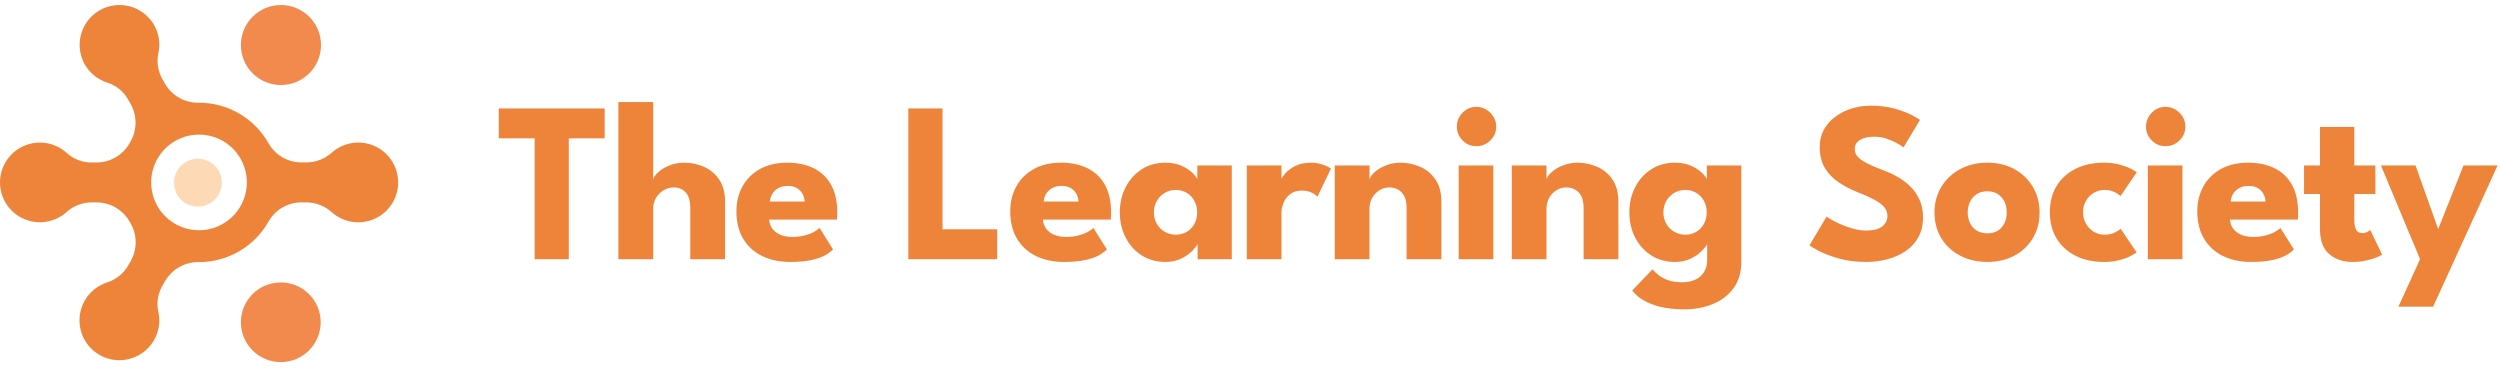
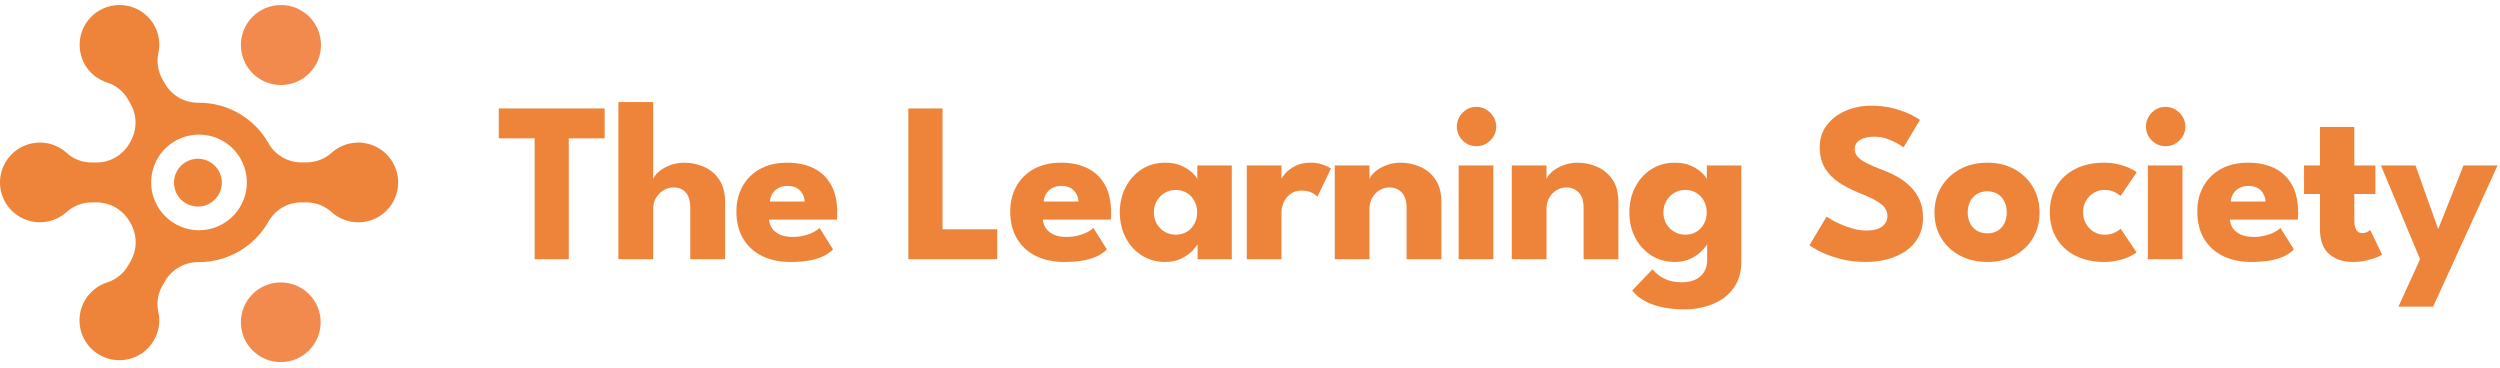
<svg xmlns="http://www.w3.org/2000/svg" viewBox="0 0 952 140" width="952" height="140" role="img" aria-label="The Learning Society">
  <g transform="translate(0.0 0.0) scale(0.34826)">
    <path d="M435.056 194.472C434.145 186.524 431.061 178.982 426.141 172.671C421.22 166.361 414.654 161.527 407.165 158.7C399.673 155.873 391.548 155.163 383.679 156.647C375.813 158.132 368.504 161.753 362.562 167.114C354.997 173.879 345.19 177.604 335.037 177.569H329.455C322.163 177.569 315.003 175.632 308.708 171.958C302.412 168.284 297.207 163.004 293.626 156.659C286.029 143.2 274.984 132.001 261.626 124.212C248.268 116.422 233.076 112.321 217.609 112.329H217.155C209.782 112.453 202.507 110.618 196.077 107.011C189.647 103.405 184.291 98.156 180.559 91.802L177.768 86.958C172.687 78.172 171.057 67.812 173.198 57.893C175.526 47.02 173.591 35.669 167.791 26.179C161.788 16.456 152.203 9.477 141.1 6.746C129.997 4.014 118.265 5.749 108.429 11.575C98.594 17.402 91.443 26.854 88.517 37.897C85.59 48.94 87.123 60.689 92.784 70.613C98.272 80.152 107.192 87.243 117.728 90.443C127.206 93.53 135.167 100.077 140.021 108.774L142.777 113.584C146.422 120.038 148.284 127.344 148.173 134.753C148.063 142.163 145.984 149.41 142.149 155.753L141.765 156.45C138.177 162.85 132.954 168.186 126.63 171.914C120.306 175.643 113.105 177.63 105.762 177.674H100.181C90.106 177.73 80.38 173.997 72.934 167.219C66.686 161.548 58.925 157.81 50.593 156.46C42.261 155.109 33.715 156.203 25.994 159.609C18.271 163.016 11.705 168.587 7.091 175.649C2.477 182.71 0.014 190.957 5.71757e-05 199.39C-0.014 207.822 2.423 216.078 7.014 223.154C11.605 230.23 18.154 235.823 25.864 239.254C33.575 242.685 42.117 243.807 50.454 242.483C58.791 241.16 66.563 237.447 72.829 231.797C80.384 225.037 90.178 221.312 100.32 221.341H105.902C113.248 221.392 120.449 223.386 126.773 227.121C133.097 230.855 138.318 236.196 141.905 242.6L142.288 243.297C146.129 249.637 148.214 256.883 148.331 264.292C148.447 271.702 146.591 279.009 142.951 285.466L140.16 290.276C135.074 299.085 126.893 305.692 117.205 308.816C109.141 311.402 102.005 316.278 96.668 322.848C91.332 329.418 88.027 337.399 87.156 345.814C86.285 354.23 87.886 362.717 91.764 370.239C95.641 377.76 101.628 383.991 108.992 388.171C116.356 392.352 124.779 394.296 133.232 393.774C141.685 393.251 149.803 390.28 156.594 385.222C163.384 380.168 168.554 373.246 171.472 365.302C174.389 357.359 174.929 348.739 173.023 340.495C170.985 330.757 172.678 320.609 177.768 312.057L180.559 307.213C184.297 300.857 189.651 295.601 196.078 291.978C202.505 288.355 209.776 286.493 217.155 286.582H217.609C233.08 286.587 248.274 282.48 261.632 274.684C274.991 266.888 286.033 255.682 293.626 242.217C297.21 235.874 302.415 230.596 308.71 226.922C315.006 223.248 322.164 221.31 329.455 221.307H335.665C345.748 221.463 355.422 225.321 362.841 232.145C369.451 237.984 377.675 241.684 386.433 242.755C395.191 243.826 404.067 242.219 411.892 238.145C419.713 234.071 426.115 227.723 430.253 219.938C434.391 212.153 436.062 203.297 435.056 194.541V194.472ZM243.773 244.726C234.81 249.896 224.514 252.295 214.186 251.619C203.858 250.943 193.963 247.223 185.751 240.929C177.54 234.635 171.382 226.05 168.055 216.259C164.727 206.469 164.381 195.913 167.06 185.925C169.739 175.939 175.322 166.969 183.103 160.152C190.885 153.335 200.515 148.976 210.776 147.627C221.038 146.277 231.469 147.998 240.752 152.57C250.035 157.143 257.751 164.363 262.926 173.318C269.865 185.324 271.746 199.593 268.154 212.984C264.562 226.376 255.792 237.794 243.773 244.726Z" fill="#ED843A" />
-     <path d="M216.398 225.867C230.849 225.867 242.563 214.164 242.563 199.729C242.563 185.293 230.849 173.591 216.398 173.591C201.948 173.591 190.233 185.293 190.233 199.729C190.233 214.164 201.948 225.867 216.398 225.867Z" fill="#FDDAB5" />
+     <path d="M216.398 225.867C230.849 225.867 242.563 214.164 242.563 199.729C242.563 185.293 230.849 173.591 216.398 173.591C201.948 173.591 190.233 185.293 190.233 199.729C190.233 214.164 201.948 225.867 216.398 225.867Z" fill="#ED843A" />
    <path d="M307.193 92.978C331.38 92.978 350.986 73.391 350.986 49.23C350.986 25.069 331.38 5.482 307.193 5.482C283.007 5.482 263.4 25.069 263.4 49.23C263.4 73.391 283.007 92.978 307.193 92.978Z" fill="#F18A4C" />
    <path d="M307.008 395.935C331.092 395.935 350.617 376.431 350.617 352.372C350.617 328.313 331.092 308.809 307.008 308.809C282.924 308.809 263.4 328.313 263.4 352.372C263.4 376.431 282.924 395.935 307.008 395.935Z" fill="#F18A4C" />
  </g>
  <g transform="translate(189.3 98.7)" fill="#ED843A">
    <path d="M14.291 -46.015H0.629V-57.4H40.951V-46.015H27.289V0.0H14.291Z" />
    <path d="M71.307 -36.745Q75.075 -36.745 78.633 -35.231Q82.191 -33.717 84.497 -30.418Q86.804 -27.119 86.804 -21.782V0.0H73.561V-19.604Q73.561 -23.418 71.861 -25.369Q70.161 -27.32 67.204 -27.32Q65.243 -27.32 63.452 -26.284Q61.662 -25.249 60.545 -23.414Q59.428 -21.58 59.428 -19.165V0.0H46.173V-59.835H59.428V-30.451Q59.911 -31.89 61.593 -33.341Q63.275 -34.792 65.817 -35.768Q68.358 -36.745 71.307 -36.745Z" />
    <path d="M103.56 -15.067Q103.712 -13.132 104.788 -11.643Q105.864 -10.154 107.799 -9.317Q109.734 -8.48 112.408 -8.48Q114.909 -8.48 116.942 -8.991Q118.975 -9.502 120.475 -10.295Q121.975 -11.089 122.78 -11.915L127.911 -3.74Q126.824 -2.566 124.856 -1.468Q122.888 -0.37 119.67 0.337Q116.453 1.044 111.539 1.044Q105.603 1.044 100.994 -1.174Q96.384 -3.392 93.753 -7.708Q91.122 -12.024 91.122 -18.242Q91.122 -23.46 93.405 -27.656Q95.688 -31.853 100.026 -34.299Q104.364 -36.745 110.495 -36.745Q116.322 -36.745 120.594 -34.614Q124.867 -32.483 127.193 -28.287Q129.52 -24.091 129.52 -17.85Q129.52 -17.503 129.498 -16.448Q129.476 -15.394 129.389 -15.067ZM117.104 -21.96Q117.061 -23.373 116.365 -24.743Q115.67 -26.113 114.278 -27.004Q112.887 -27.895 110.691 -27.895Q108.517 -27.895 107.027 -27.047Q105.538 -26.199 104.755 -24.851Q103.973 -23.504 103.864 -21.96Z" />
    <path d="M156.593 -57.4H169.611V-11.385H190.432V0.0H156.593Z" />
    <path d="M207.836 -15.067Q207.988 -13.132 209.065 -11.643Q210.141 -10.154 212.076 -9.317Q214.011 -8.48 216.685 -8.48Q219.185 -8.48 221.218 -8.991Q223.251 -9.502 224.751 -10.295Q226.252 -11.089 227.056 -11.915L232.188 -3.74Q231.1 -2.566 229.133 -1.468Q227.165 -0.37 223.947 0.337Q220.729 1.044 215.815 1.044Q209.88 1.044 205.27 -1.174Q200.661 -3.392 198.03 -7.708Q195.399 -12.024 195.399 -18.242Q195.399 -23.46 197.682 -27.656Q199.965 -31.853 204.303 -34.299Q208.64 -36.745 214.772 -36.745Q220.599 -36.745 224.871 -34.614Q229.144 -32.483 231.47 -28.287Q233.796 -24.091 233.796 -17.85Q233.796 -17.503 233.775 -16.448Q233.753 -15.394 233.666 -15.067ZM221.381 -21.96Q221.338 -23.373 220.642 -24.743Q219.946 -26.113 218.555 -27.004Q217.163 -27.895 214.967 -27.895Q212.793 -27.895 211.304 -27.047Q209.815 -26.199 209.032 -24.851Q208.249 -23.504 208.141 -21.96Z" />
    <path d="M266.76 0.0V-5.795Q266.372 -4.894 264.801 -3.247Q263.23 -1.601 260.62 -0.279Q258.011 1.044 254.497 1.044Q249.314 1.044 245.395 -1.494Q241.475 -4.032 239.301 -8.314Q237.127 -12.595 237.127 -17.829Q237.127 -23.063 239.301 -27.344Q241.475 -31.625 245.395 -34.185Q249.314 -36.745 254.497 -36.745Q257.885 -36.745 260.389 -35.671Q262.893 -34.598 264.477 -33.147Q266.06 -31.697 266.633 -30.495V-35.701H279.766V0.0ZM250.094 -17.829Q250.094 -15.378 251.224 -13.445Q252.355 -11.512 254.24 -10.421Q256.126 -9.33 258.411 -9.33Q260.802 -9.33 262.641 -10.433Q264.479 -11.536 265.532 -13.469Q266.586 -15.402 266.586 -17.829Q266.586 -20.256 265.532 -22.189Q264.479 -24.122 262.641 -25.247Q260.802 -26.371 258.411 -26.371Q256.126 -26.371 254.24 -25.259Q252.355 -24.146 251.224 -22.213Q250.094 -20.28 250.094 -17.829Z" />
    <path d="M298.678 0.0H285.482V-35.701H298.678V-30.175H298.46Q298.844 -31.191 300.194 -32.732Q301.544 -34.274 303.969 -35.509Q306.394 -36.745 309.929 -36.745Q312.387 -36.745 314.475 -35.994Q316.562 -35.242 317.519 -34.507L312.376 -23.774Q311.798 -24.537 310.245 -25.328Q308.691 -26.118 306.39 -26.118Q303.726 -26.118 302.016 -24.782Q300.307 -23.446 299.492 -21.537Q298.678 -19.627 298.678 -17.908Z" />
    <path d="M344.08 -36.745Q347.847 -36.745 351.405 -35.231Q354.963 -33.717 357.27 -30.418Q359.576 -27.119 359.576 -21.782V0.0H346.333V-19.604Q346.333 -23.418 344.507 -25.369Q342.68 -27.32 339.723 -27.32Q337.763 -27.32 336.035 -26.284Q334.308 -25.249 333.254 -23.414Q332.201 -21.58 332.201 -19.165V0.0H318.981V-35.701H332.201V-30.451Q332.683 -31.89 334.371 -33.341Q336.059 -34.792 338.601 -35.768Q341.143 -36.745 344.08 -36.745Z" />
    <path d="M366.162 0.0V-35.701H379.35V0.0ZM372.91 -43.038Q369.807 -43.038 367.637 -45.24Q365.466 -47.442 365.466 -50.482Q365.466 -53.534 367.643 -55.767Q369.819 -58.001 372.91 -58.001Q374.958 -58.001 376.66 -56.977Q378.362 -55.953 379.407 -54.263Q380.453 -52.573 380.453 -50.482Q380.453 -47.442 378.239 -45.24Q376.025 -43.038 372.91 -43.038Z" />
    <path d="M411.482 -36.745Q415.249 -36.745 418.807 -35.231Q422.365 -33.717 424.671 -30.418Q426.978 -27.119 426.978 -21.782V0.0H413.735V-19.604Q413.735 -23.418 411.908 -25.369Q410.082 -27.32 407.125 -27.32Q405.164 -27.32 403.437 -26.284Q401.709 -25.249 400.656 -23.414Q399.602 -21.58 399.602 -19.165V0.0H386.383V-35.701H399.602V-30.451Q400.085 -31.89 401.773 -33.341Q403.461 -34.792 406.002 -35.768Q408.544 -36.745 411.482 -36.745Z" />
    <path d="M451.871 19.11Q448.115 19.11 444.429 18.445Q440.743 17.781 437.572 16.21Q434.402 14.639 432.231 11.923L439.964 3.862Q440.976 5.044 442.441 6.173Q443.905 7.301 446.058 8.044Q448.21 8.788 451.27 8.788Q454.14 8.788 456.279 7.79Q458.417 6.791 459.603 4.882Q460.789 2.973 460.789 0.213V-0.672H473.795V0.98Q473.795 6.934 470.876 10.972Q467.956 15.01 462.993 17.06Q458.03 19.11 451.871 19.11ZM460.789 0.0V-5.795Q460.402 -4.894 458.83 -3.247Q457.259 -1.601 454.65 -0.279Q452.041 1.044 448.526 1.044Q443.344 1.044 439.424 -1.494Q435.505 -4.032 433.33 -8.314Q431.156 -12.595 431.156 -17.829Q431.156 -23.063 433.33 -27.344Q435.505 -31.625 439.424 -34.185Q443.344 -36.745 448.526 -36.745Q451.914 -36.745 454.419 -35.671Q456.923 -34.598 458.506 -33.147Q460.089 -31.697 460.663 -30.495V-35.701H473.795V0.0ZM444.123 -17.829Q444.123 -15.378 445.253 -13.445Q446.384 -11.512 448.27 -10.421Q450.155 -9.33 452.44 -9.33Q454.832 -9.33 456.67 -10.433Q458.508 -11.536 459.562 -13.469Q460.615 -15.402 460.615 -17.829Q460.615 -20.256 459.562 -22.189Q458.508 -24.122 456.67 -25.247Q454.832 -26.371 452.44 -26.371Q450.155 -26.371 448.27 -25.259Q446.384 -24.146 445.253 -22.213Q444.123 -20.28 444.123 -17.829Z" />
    <path d="M523.091 -58.444Q528.408 -58.444 532.427 -57.272Q536.445 -56.099 538.876 -54.787Q541.308 -53.474 541.821 -53.032L535.559 -42.564Q534.876 -43.109 533.188 -44.091Q531.5 -45.074 529.227 -45.86Q526.953 -46.647 524.487 -46.647Q521.127 -46.647 519.059 -45.465Q516.992 -44.283 516.992 -41.907Q516.992 -40.295 518.097 -39.028Q519.201 -37.761 521.488 -36.593Q523.775 -35.424 527.294 -34.084Q530.5 -32.926 533.33 -31.317Q536.16 -29.708 538.325 -27.508Q540.489 -25.308 541.738 -22.438Q542.988 -19.568 542.988 -15.9Q542.988 -11.555 541.199 -8.357Q539.41 -5.159 536.348 -3.078Q533.286 -0.996 529.41 0.024Q525.534 1.044 521.36 1.044Q515.43 1.044 510.753 -0.312Q506.077 -1.668 503.201 -3.216Q500.325 -4.764 499.759 -5.317L506.27 -16.232Q506.773 -15.829 508.277 -14.965Q509.781 -14.101 511.943 -13.162Q514.106 -12.223 516.568 -11.567Q519.031 -10.911 521.419 -10.911Q525.427 -10.911 527.426 -12.447Q529.424 -13.983 529.424 -16.516Q529.424 -18.414 528.163 -19.878Q526.902 -21.343 524.386 -22.679Q521.87 -24.015 518.075 -25.494Q514.315 -27.02 511.022 -29.176Q507.729 -31.333 505.689 -34.604Q503.649 -37.875 503.649 -42.69Q503.649 -47.533 506.369 -51.067Q509.089 -54.601 513.532 -56.522Q517.976 -58.444 523.091 -58.444Z" />
    <path d="M567.477 1.044Q561.627 1.044 557.076 -1.368Q552.526 -3.779 549.937 -8.025Q547.348 -12.271 547.348 -17.742Q547.348 -23.213 549.937 -27.508Q552.526 -31.803 557.076 -34.274Q561.627 -36.745 567.477 -36.745Q573.328 -36.745 577.809 -34.274Q582.29 -31.803 584.826 -27.508Q587.362 -23.213 587.362 -17.742Q587.362 -12.271 584.826 -8.025Q582.29 -3.779 577.809 -1.368Q573.328 1.044 567.477 1.044ZM567.477 -9.836Q569.754 -9.836 571.407 -10.838Q573.059 -11.84 573.964 -13.652Q574.87 -15.465 574.87 -17.805Q574.87 -20.145 573.964 -21.97Q573.059 -23.794 571.407 -24.83Q569.754 -25.865 567.477 -25.865Q565.2 -25.865 563.526 -24.83Q561.852 -23.794 560.925 -21.97Q559.998 -20.145 559.998 -17.805Q559.998 -15.465 560.925 -13.652Q561.852 -11.84 563.526 -10.838Q565.2 -9.836 567.477 -9.836Z" />
    <path d="M612.022 -9.33Q614.488 -9.33 616.097 -10.186Q617.706 -11.041 618.26 -11.571L624.32 -2.589Q623.616 -2.024 621.924 -1.15Q620.232 -0.277 617.689 0.383Q615.145 1.044 611.895 1.044Q605.728 1.044 601.089 -1.291Q596.45 -3.625 593.863 -7.875Q591.275 -12.124 591.275 -17.872Q591.275 -23.664 593.863 -27.886Q596.45 -32.108 601.089 -34.426Q605.728 -36.745 611.895 -36.745Q615.081 -36.745 617.621 -36.077Q620.161 -35.409 621.914 -34.547Q623.668 -33.685 624.363 -33.072L618.189 -24.059Q617.892 -24.355 617.088 -24.909Q616.283 -25.462 615.022 -25.917Q613.761 -26.371 612.022 -26.371Q609.875 -26.371 608.025 -25.266Q606.175 -24.162 605.05 -22.25Q603.926 -20.339 603.926 -17.872Q603.926 -15.406 605.05 -13.473Q606.175 -11.539 608.025 -10.435Q609.875 -9.33 612.022 -9.33Z" />
    <path d="M628.593 0.0V-35.701H641.781V0.0ZM635.341 -43.038Q632.238 -43.038 630.068 -45.24Q627.897 -47.442 627.897 -50.482Q627.897 -53.534 630.074 -55.767Q632.25 -58.001 635.341 -58.001Q637.389 -58.001 639.091 -56.977Q640.793 -55.953 641.839 -54.263Q642.884 -52.573 642.884 -50.482Q642.884 -47.442 640.67 -45.24Q638.457 -43.038 635.341 -43.038Z" />
    <path d="M659.861 -15.067Q660.013 -13.132 661.09 -11.643Q662.166 -10.154 664.101 -9.317Q666.036 -8.48 668.71 -8.48Q671.21 -8.48 673.243 -8.991Q675.276 -9.502 676.776 -10.295Q678.277 -11.089 679.081 -11.915L684.213 -3.74Q683.125 -2.566 681.158 -1.468Q679.19 -0.37 675.972 0.337Q672.754 1.044 667.84 1.044Q661.905 1.044 657.295 -1.174Q652.686 -3.392 650.055 -7.708Q647.424 -12.024 647.424 -18.242Q647.424 -23.46 649.707 -27.656Q651.99 -31.853 656.328 -34.299Q660.665 -36.745 666.797 -36.745Q672.624 -36.745 676.896 -34.614Q681.169 -32.483 683.495 -28.287Q685.821 -24.091 685.821 -17.85Q685.821 -17.503 685.8 -16.448Q685.778 -15.394 685.691 -15.067ZM673.406 -21.96Q673.363 -23.373 672.667 -24.743Q671.971 -26.113 670.58 -27.004Q669.188 -27.895 666.992 -27.895Q664.818 -27.895 663.329 -27.047Q661.84 -26.199 661.057 -24.851Q660.274 -23.504 660.166 -21.96Z" />
    <path d="M688.08 -35.701H694.156V-50.355H707.218V-35.701H715.243V-24.822H707.218V-14.888Q707.218 -12.67 707.89 -11.3Q708.562 -9.931 710.278 -9.931Q711.468 -9.931 712.294 -10.437Q713.12 -10.943 713.294 -11.128L717.805 -1.739Q717.492 -1.459 715.915 -0.779Q714.338 -0.099 711.896 0.472Q709.455 1.044 706.459 1.044Q701.102 1.044 697.629 -1.979Q694.156 -5.001 694.156 -11.314V-24.822H688.08Z" />
    <path d="M739.156 -11.457 748.805 -35.701H761.78L737.227 18.09H724.011L732.265 0.0L717.35 -35.701H730.526Z" />
  </g>
</svg>
